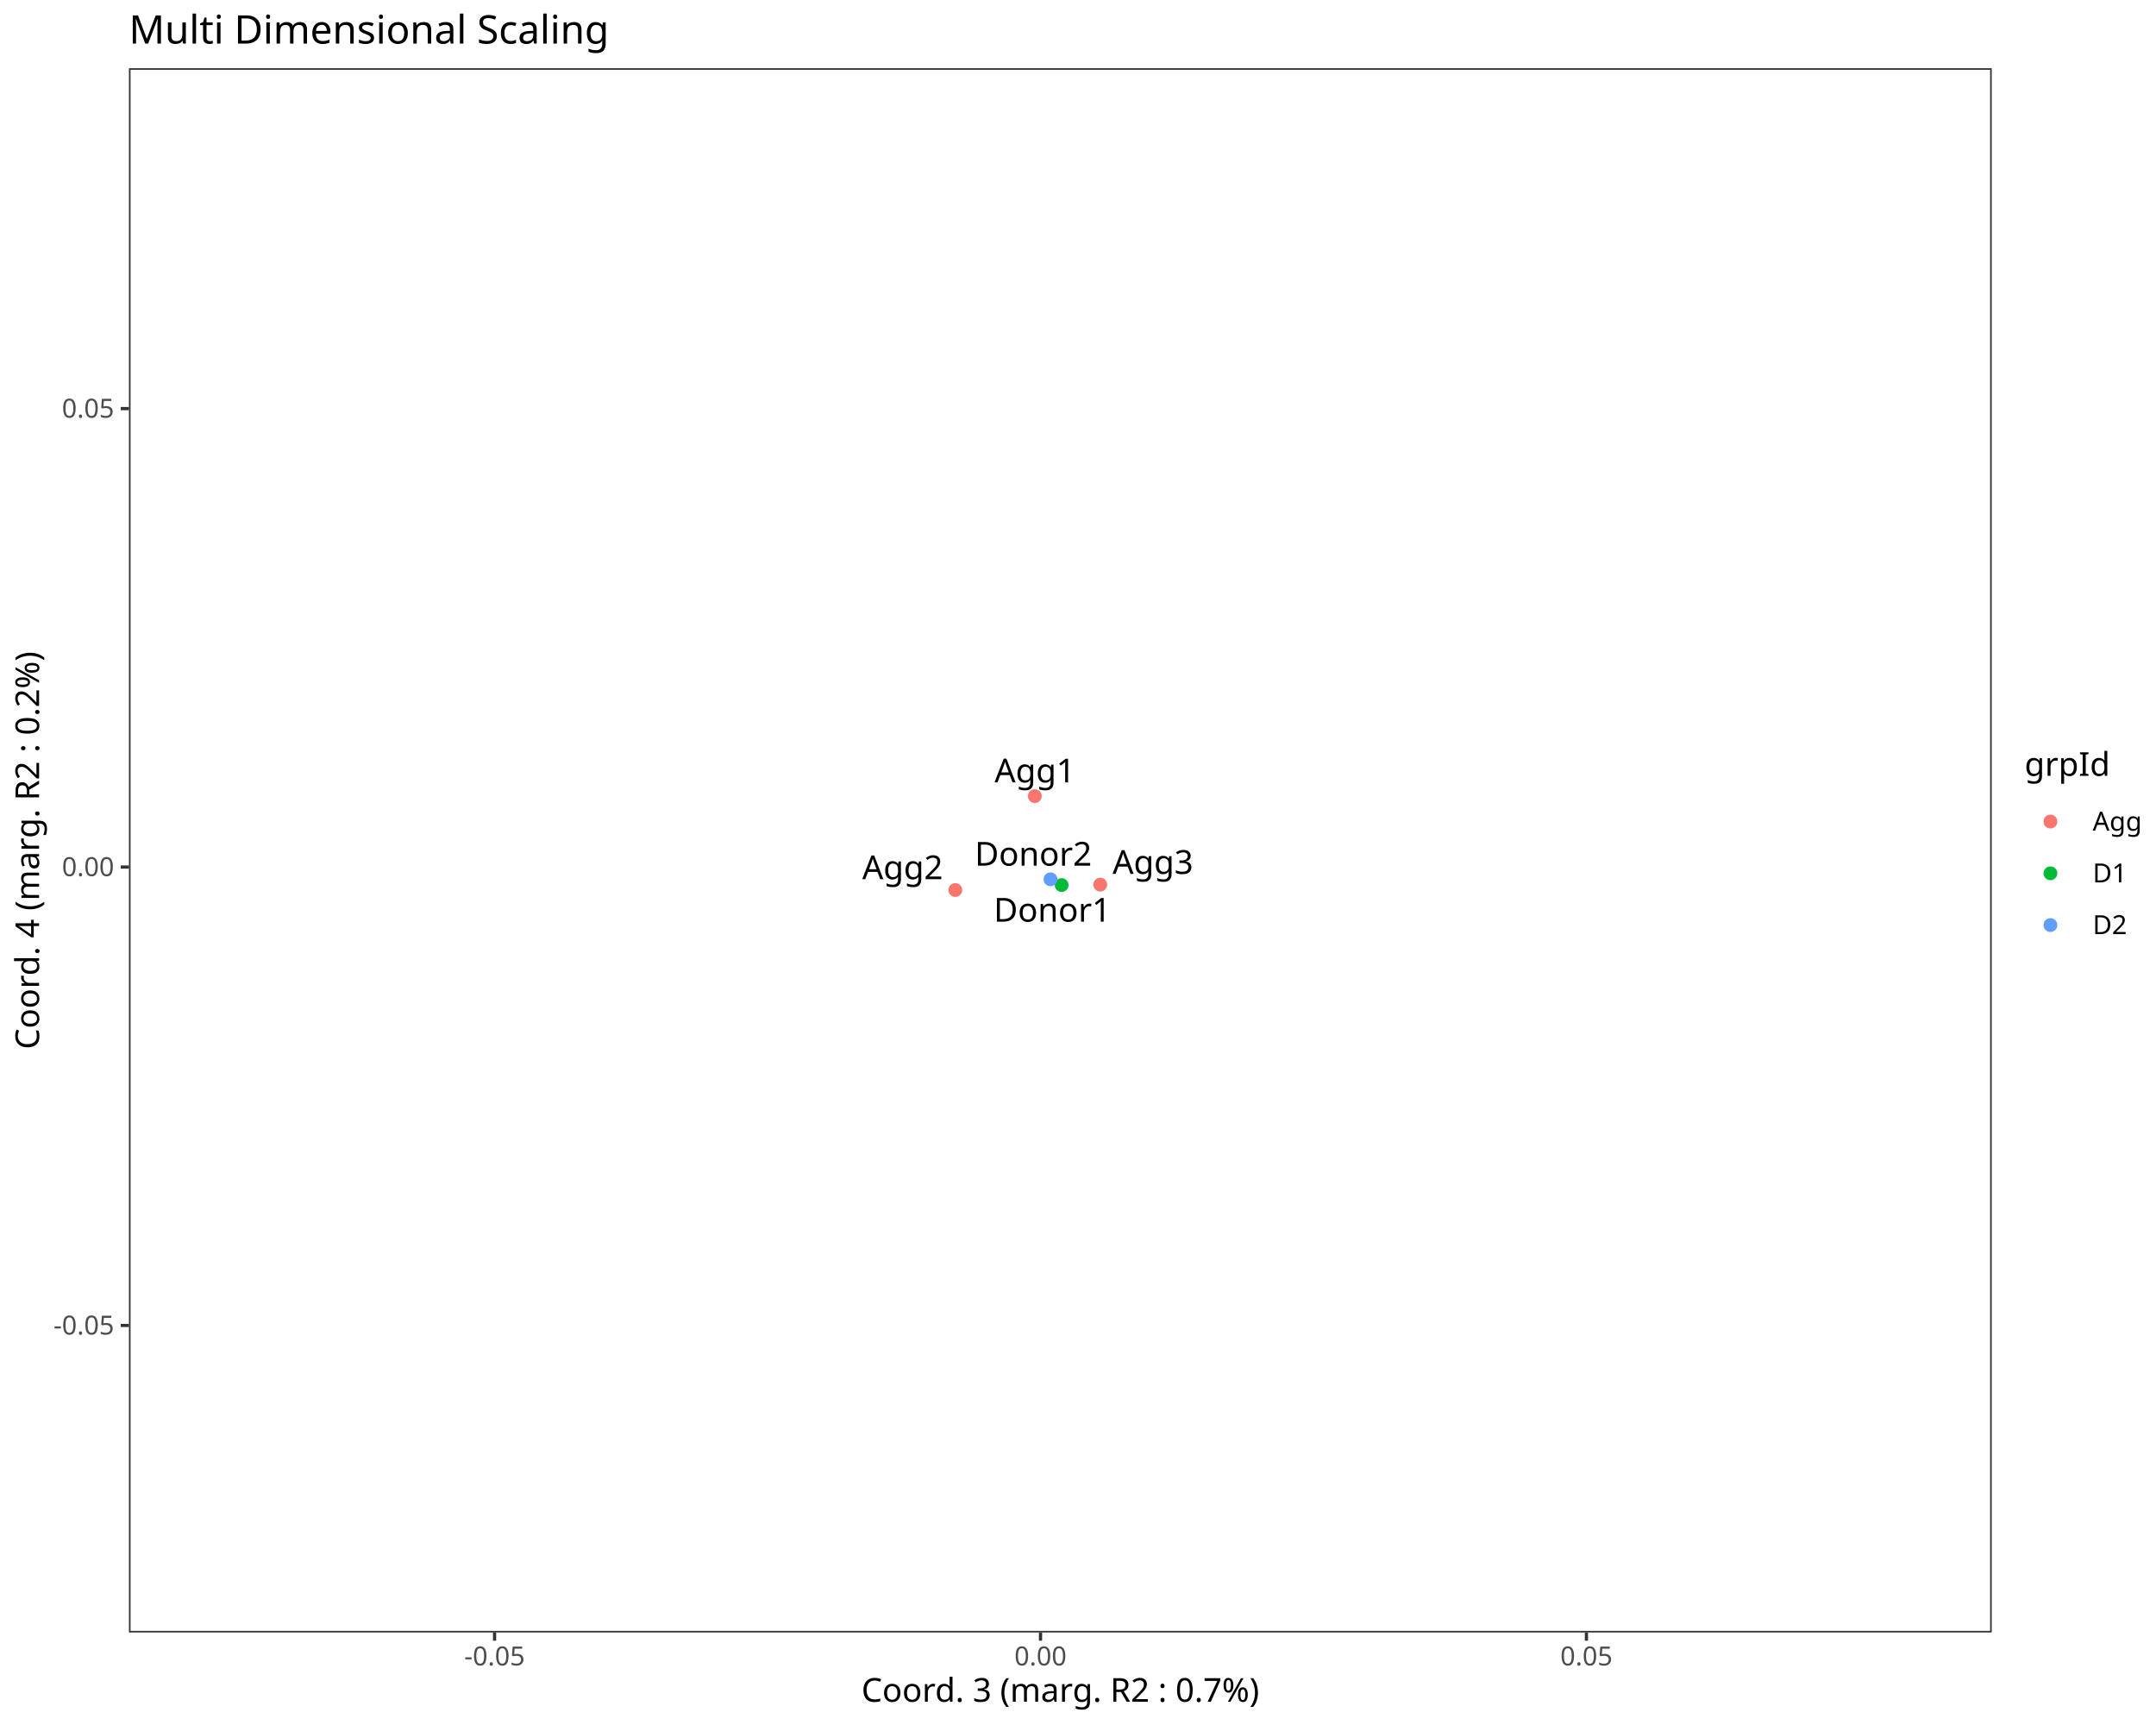
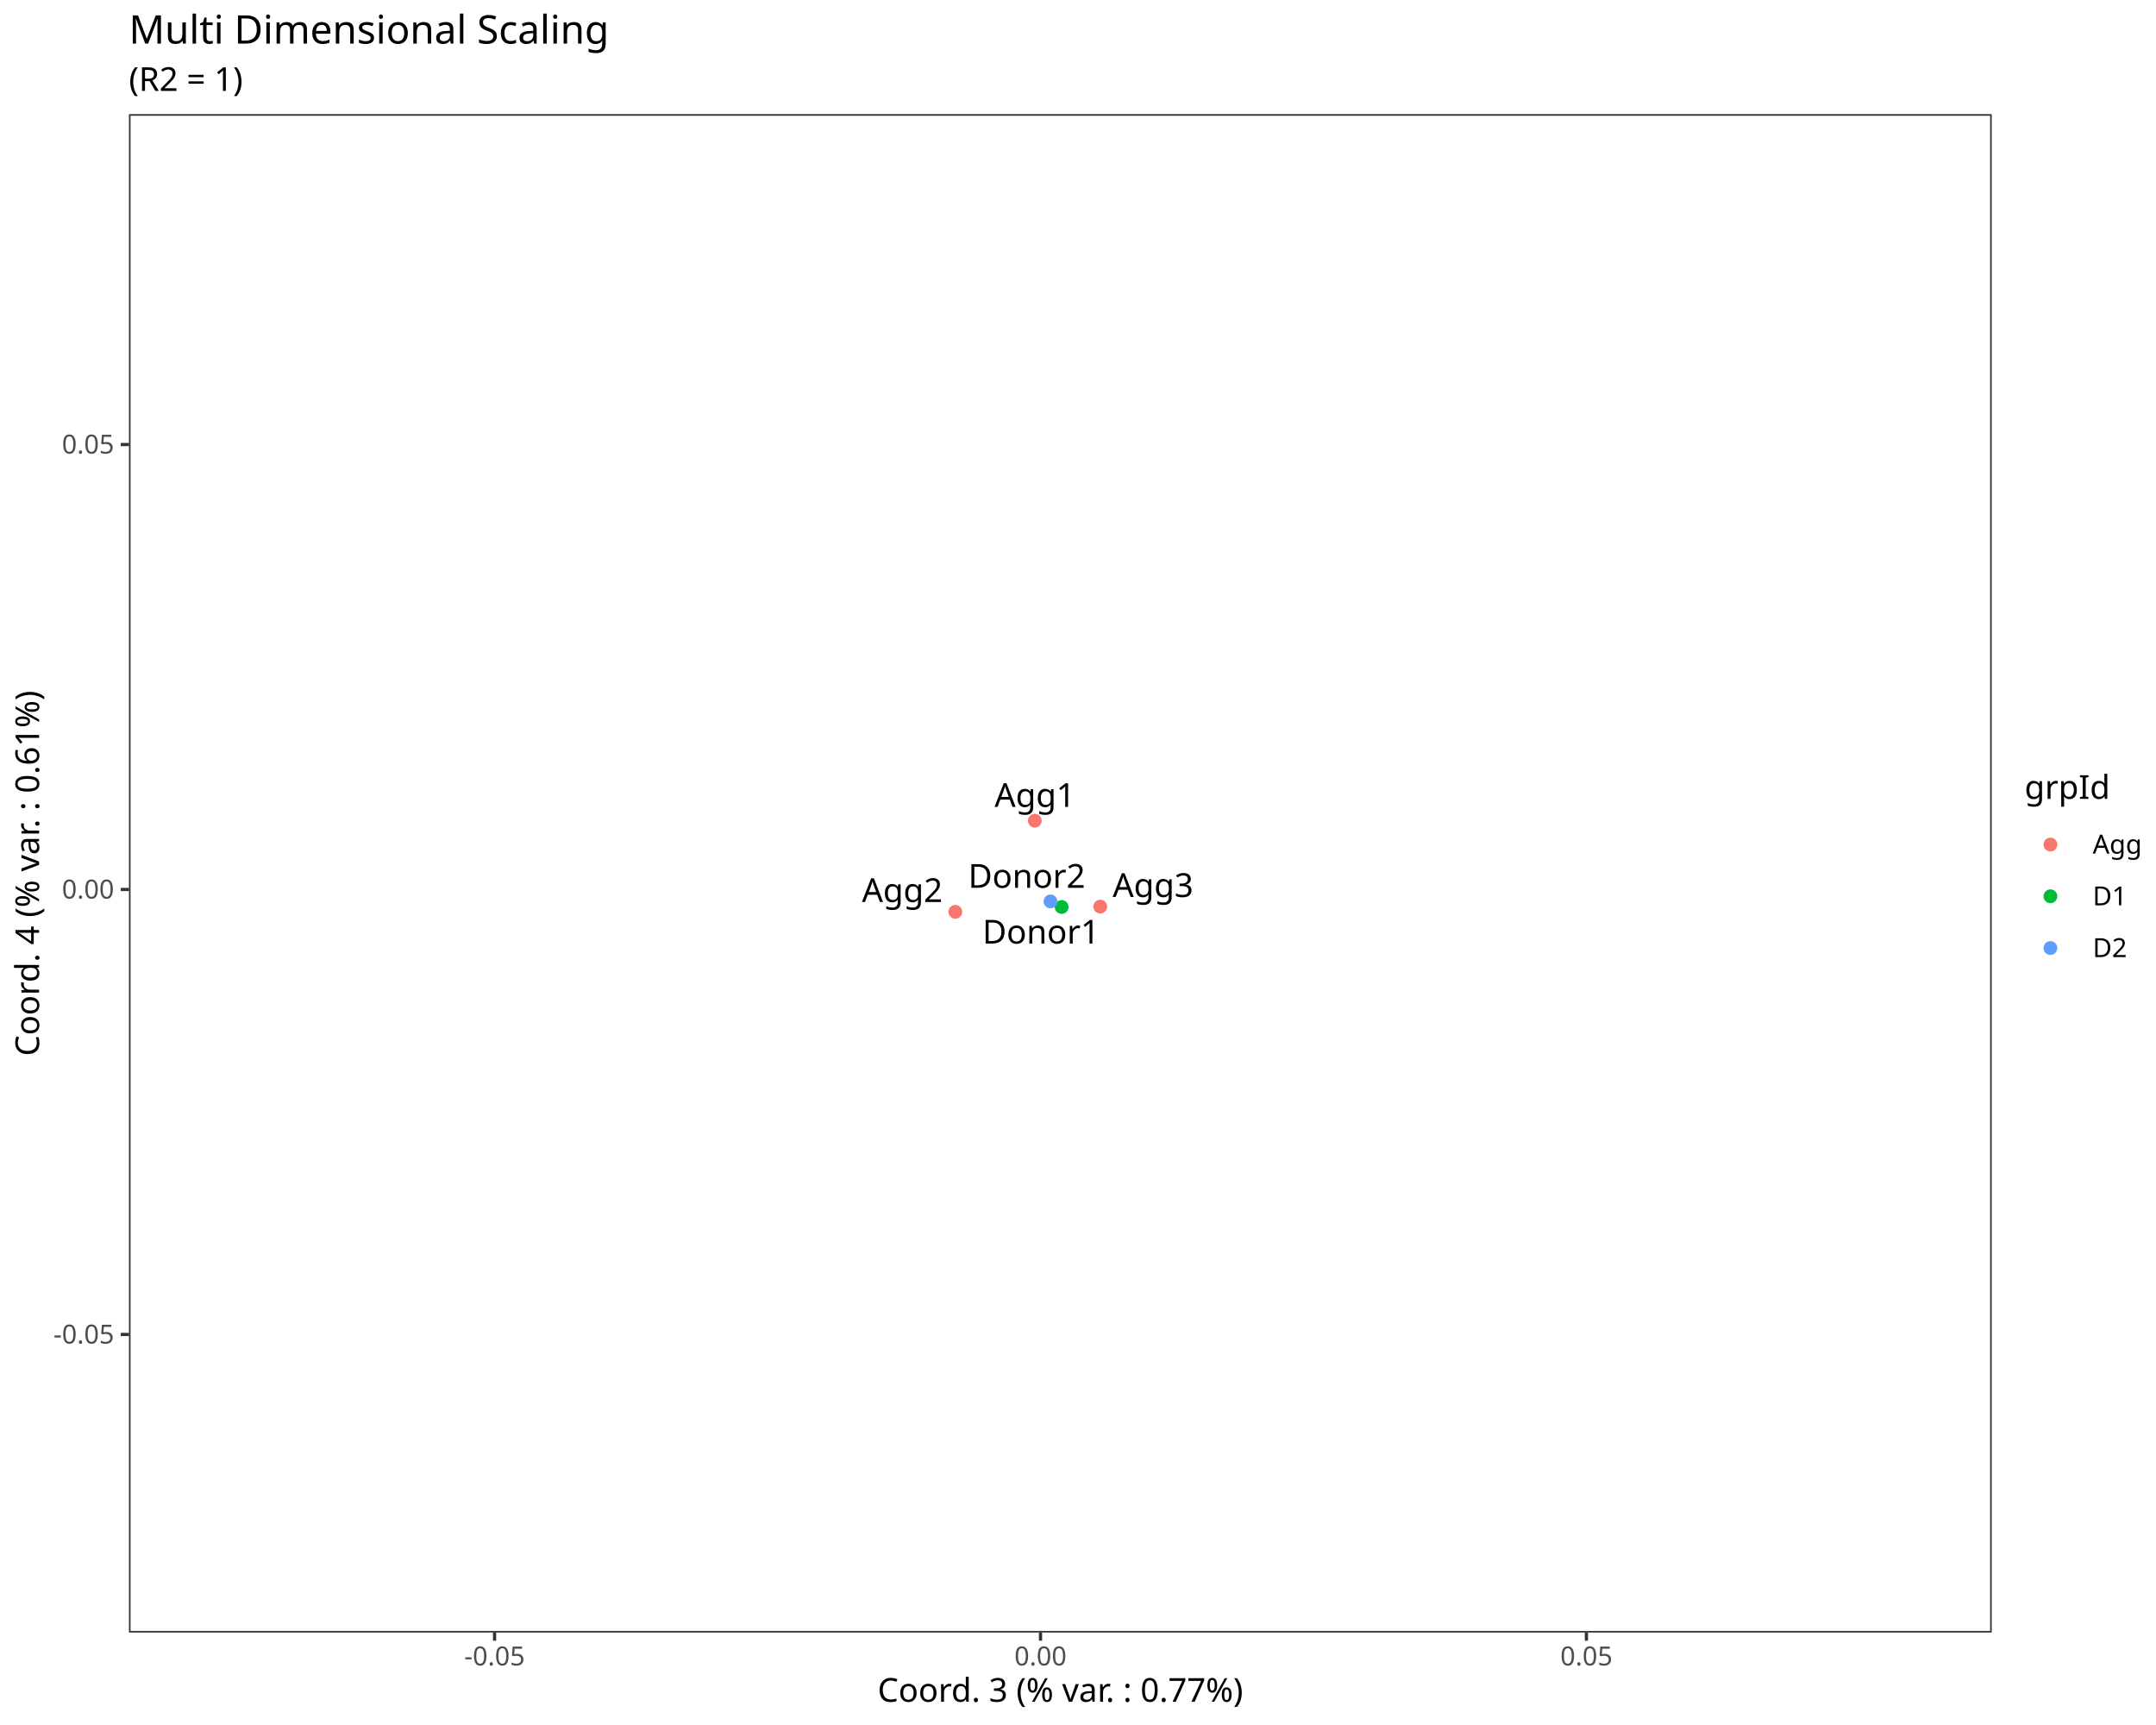
<svg xmlns="http://www.w3.org/2000/svg" class="svglite" data-engine-version="2.0" width="720.00pt" height="576.00pt" viewBox="0 0 720.00 576.00">
  <defs>
    <style type="text/css">
    .svglite line, .svglite polyline, .svglite polygon, .svglite path, .svglite rect, .svglite circle {
      fill: none;
      stroke: #000000;
      stroke-linecap: round;
      stroke-linejoin: round;
      stroke-miterlimit: 10.00;
    }
  </style>
  </defs>
  <rect width="100%" height="100%" style="stroke: none; fill: #FFFFFF;" />
  <defs>
    <clipPath id="cpMC4wMHw3MjAuMDB8MC4wMHw1NzYuMDA=">
      <rect x="0.00" y="0.00" width="720.00" height="576.00" />
    </clipPath>
  </defs>
  <g clip-path="url(#cpMC4wMHw3MjAuMDB8MC4wMHw1NzYuMDA=)">
    <rect x="-0" y="0.00" width="720.00" height="576.00" style="stroke-width: 1.07; stroke: #FFFFFF; fill: #FFFFFF;" />
  </g>
  <defs>
-     <clipPath id="cpNDMuMDZ8NjY1LjE0fDIyLjc4fDU0NS4xMQ==">
-       <rect x="43.06" y="22.78" width="622.08" height="522.33" />
+     <clipPath id="cpNDMuMDZ8NjY1LjE0fDM4LjEyfDU0NS4xMQ==">
+       <rect x="43.06" y="38.12" width="622.08" height="507.00" />
    </clipPath>
  </defs>
-   <g clip-path="url(#cpNDMuMDZ8NjY1LjE0fDIyLjc4fDU0NS4xMQ==)">
-     <rect x="43.06" y="22.78" width="622.08" height="522.33" style="stroke-width: 1.07; stroke: none; fill: #FFFFFF;" />
-     <text x="351.40" y="307.76" text-anchor="middle" style="font-size: 11.04px; font-family: sans;" textLength="36.21px" lengthAdjust="spacingAndGlyphs">Donor1</text>
-     <text x="345.07" y="289.05" text-anchor="middle" style="font-size: 11.04px; font-family: sans;" textLength="36.21px" lengthAdjust="spacingAndGlyphs">Donor2</text>
-     <text x="345.59" y="261.25" text-anchor="middle" style="font-size: 11.04px; font-family: sans;" textLength="25.79px" lengthAdjust="spacingAndGlyphs">Agg1</text>
-     <text x="301.42" y="293.57" text-anchor="middle" style="font-size: 11.04px; font-family: sans;" textLength="25.79px" lengthAdjust="spacingAndGlyphs">Agg2</text>
-     <text x="385.01" y="291.80" text-anchor="middle" style="font-size: 11.04px; font-family: sans;" textLength="25.79px" lengthAdjust="spacingAndGlyphs">Agg3</text>
-     <circle cx="354.54" cy="295.53" r="1.95" style="stroke-width: 0.71; stroke: #00BA38; fill: #00BA38;" />
-     <circle cx="350.81" cy="293.61" r="1.95" style="stroke-width: 0.71; stroke: #619CFF; fill: #619CFF;" />
-     <circle cx="345.58" cy="265.84" r="1.95" style="stroke-width: 0.71; stroke: #F8766D; fill: #F8766D;" />
-     <circle cx="319.03" cy="297.19" r="1.95" style="stroke-width: 0.71; stroke: #F8766D; fill: #F8766D;" />
-     <circle cx="367.43" cy="295.39" r="1.95" style="stroke-width: 0.71; stroke: #F8766D; fill: #F8766D;" />
-     <rect x="43.06" y="22.78" width="622.08" height="522.33" style="stroke-width: 1.07; stroke: #333333;" />
+   <g clip-path="url(#cpNDMuMDZ8NjY1LjE0fDM4LjEyfDU0NS4xMQ==)">
+     <rect x="43.06" y="38.12" width="622.08" height="507.00" style="stroke-width: 1.07; stroke: none; fill: #FFFFFF;" />
+     <text x="347.64" y="315.07" text-anchor="middle" style="font-size: 11.04px; font-family: sans;" textLength="36.21px" lengthAdjust="spacingAndGlyphs">Donor1</text>
+     <text x="342.88" y="296.45" text-anchor="middle" style="font-size: 11.04px; font-family: sans;" textLength="36.21px" lengthAdjust="spacingAndGlyphs">Donor2</text>
+     <text x="345.60" y="269.44" text-anchor="middle" style="font-size: 11.04px; font-family: sans;" textLength="25.79px" lengthAdjust="spacingAndGlyphs">Agg1</text>
+     <text x="301.32" y="301.20" text-anchor="middle" style="font-size: 11.04px; font-family: sans;" textLength="25.79px" lengthAdjust="spacingAndGlyphs">Agg2</text>
+     <text x="385.05" y="299.52" text-anchor="middle" style="font-size: 11.04px; font-family: sans;" textLength="25.79px" lengthAdjust="spacingAndGlyphs">Agg3</text>
+     <circle cx="354.54" cy="302.86" r="1.95" style="stroke-width: 0.71; stroke: #00BA38; fill: #00BA38;" />
+     <circle cx="350.81" cy="300.99" r="1.95" style="stroke-width: 0.71; stroke: #619CFF; fill: #619CFF;" />
+     <circle cx="345.58" cy="274.04" r="1.95" style="stroke-width: 0.71; stroke: #F8766D; fill: #F8766D;" />
+     <circle cx="319.03" cy="304.47" r="1.95" style="stroke-width: 0.71; stroke: #F8766D; fill: #F8766D;" />
+     <circle cx="367.43" cy="302.72" r="1.95" style="stroke-width: 0.71; stroke: #F8766D; fill: #F8766D;" />
+     <rect x="43.06" y="38.12" width="622.08" height="507.00" style="stroke-width: 1.07; stroke: #333333;" />
  </g>
  <g clip-path="url(#cpMC4wMHw3MjAuMDB8MC4wMHw1NzYuMDA=)">
-     <text x="38.13" y="445.62" text-anchor="end" style="font-size: 8.80px; fill: #4D4D4D; font-family: sans;" textLength="20.06px" lengthAdjust="spacingAndGlyphs">-0.05</text>
-     <text x="38.13" y="292.54" text-anchor="end" style="font-size: 8.80px; fill: #4D4D4D; font-family: sans;" textLength="17.13px" lengthAdjust="spacingAndGlyphs">0.00</text>
-     <text x="38.13" y="139.46" text-anchor="end" style="font-size: 8.80px; fill: #4D4D4D; font-family: sans;" textLength="17.13px" lengthAdjust="spacingAndGlyphs">0.05</text>
-     <polyline points="40.32,442.59 43.06,442.59 " style="stroke-width: 1.07; stroke: #333333; stroke-linecap: butt;" />
-     <polyline points="40.32,289.51 43.06,289.51 " style="stroke-width: 1.07; stroke: #333333; stroke-linecap: butt;" />
-     <polyline points="40.32,136.43 43.06,136.43 " style="stroke-width: 1.07; stroke: #333333; stroke-linecap: butt;" />
+     <text x="38.13" y="448.63" text-anchor="end" style="font-size: 8.80px; fill: #4D4D4D; font-family: sans;" textLength="20.06px" lengthAdjust="spacingAndGlyphs">-0.05</text>
+     <text x="38.13" y="300.04" text-anchor="end" style="font-size: 8.80px; fill: #4D4D4D; font-family: sans;" textLength="17.13px" lengthAdjust="spacingAndGlyphs">0.00</text>
+     <text x="38.13" y="151.45" text-anchor="end" style="font-size: 8.80px; fill: #4D4D4D; font-family: sans;" textLength="17.13px" lengthAdjust="spacingAndGlyphs">0.05</text>
+     <polyline points="40.32,445.60 43.06,445.60 " style="stroke-width: 1.07; stroke: #333333; stroke-linecap: butt;" />
+     <polyline points="40.32,297.01 43.06,297.01 " style="stroke-width: 1.07; stroke: #333333; stroke-linecap: butt;" />
+     <polyline points="40.32,148.43 43.06,148.43 " style="stroke-width: 1.07; stroke: #333333; stroke-linecap: butt;" />
    <polyline points="165.16,547.85 165.16,545.11 " style="stroke-width: 1.07; stroke: #333333; stroke-linecap: butt;" />
    <polyline points="347.48,547.85 347.48,545.11 " style="stroke-width: 1.07; stroke: #333333; stroke-linecap: butt;" />
    <polyline points="529.79,547.85 529.79,545.11 " style="stroke-width: 1.07; stroke: #333333; stroke-linecap: butt;" />
    <text x="165.16" y="556.10" text-anchor="middle" style="font-size: 8.80px; fill: #4D4D4D; font-family: sans;" textLength="20.06px" lengthAdjust="spacingAndGlyphs">-0.05</text>
    <text x="347.48" y="556.10" text-anchor="middle" style="font-size: 8.80px; fill: #4D4D4D; font-family: sans;" textLength="17.13px" lengthAdjust="spacingAndGlyphs">0.00</text>
    <text x="529.79" y="556.10" text-anchor="middle" style="font-size: 8.80px; fill: #4D4D4D; font-family: sans;" textLength="17.13px" lengthAdjust="spacingAndGlyphs">0.05</text>
-     <text x="354.10" y="568.24" text-anchor="middle" style="font-size: 11.00px; font-family: sans;" textLength="132.06px" lengthAdjust="spacingAndGlyphs">Coord. 3 (marg. R2 : 0.7%)</text>
-     <text transform="translate(13.05,283.95) rotate(-90)" text-anchor="middle" style="font-size: 11.00px; font-family: sans;" textLength="132.06px" lengthAdjust="spacingAndGlyphs">Coord. 4 (marg. R2 : 0.2%)</text>
-     <rect x="676.10" y="250.36" width="38.42" height="67.17" style="stroke-width: 1.07; stroke: none; fill: #FFFFFF;" />
-     <text x="676.10" y="259.07" style="font-size: 11.00px; font-family: sans;" textLength="25.07px" lengthAdjust="spacingAndGlyphs">grpId</text>
-     <rect x="676.10" y="265.69" width="17.28" height="17.28" style="stroke-width: 1.07; stroke: none; fill: #FFFFFF;" />
-     <circle cx="684.74" cy="274.33" r="1.95" style="stroke-width: 0.71; stroke: #F8766D; fill: #F8766D;" />
-     <rect x="676.10" y="282.97" width="17.28" height="17.28" style="stroke-width: 1.07; stroke: none; fill: #FFFFFF;" />
-     <circle cx="684.74" cy="291.61" r="1.95" style="stroke-width: 0.71; stroke: #00BA38; fill: #00BA38;" />
-     <rect x="676.10" y="300.25" width="17.28" height="17.28" style="stroke-width: 1.07; stroke: none; fill: #FFFFFF;" />
-     <circle cx="684.74" cy="308.89" r="1.95" style="stroke-width: 0.71; stroke: #619CFF; fill: #619CFF;" />
-     <text x="698.86" y="277.36" style="font-size: 8.80px; font-family: sans;" textLength="15.66px" lengthAdjust="spacingAndGlyphs">Agg</text>
-     <text x="698.86" y="294.64" style="font-size: 8.80px; font-family: sans;" textLength="11.25px" lengthAdjust="spacingAndGlyphs">D1</text>
-     <text x="698.86" y="311.92" style="font-size: 8.80px; font-family: sans;" textLength="11.25px" lengthAdjust="spacingAndGlyphs">D2</text>
+     <text x="354.10" y="568.24" text-anchor="middle" style="font-size: 11.00px; font-family: sans;" textLength="124.11px" lengthAdjust="spacingAndGlyphs">Coord. 3 (% var. : 0.77%)</text>
+     <text transform="translate(13.05,291.61) rotate(-90)" text-anchor="middle" style="font-size: 11.00px; font-family: sans;" textLength="124.11px" lengthAdjust="spacingAndGlyphs">Coord. 4 (% var. : 0.61%)</text>
+     <rect x="676.10" y="258.03" width="38.42" height="67.17" style="stroke-width: 1.07; stroke: none; fill: #FFFFFF;" />
+     <text x="676.10" y="266.74" style="font-size: 11.00px; font-family: sans;" textLength="25.07px" lengthAdjust="spacingAndGlyphs">grpId</text>
+     <rect x="676.10" y="273.36" width="17.28" height="17.28" style="stroke-width: 1.07; stroke: none; fill: #FFFFFF;" />
+     <circle cx="684.74" cy="282.00" r="1.95" style="stroke-width: 0.71; stroke: #F8766D; fill: #F8766D;" />
+     <rect x="676.10" y="290.64" width="17.28" height="17.28" style="stroke-width: 1.07; stroke: none; fill: #FFFFFF;" />
+     <circle cx="684.74" cy="299.28" r="1.95" style="stroke-width: 0.71; stroke: #00BA38; fill: #00BA38;" />
+     <rect x="676.10" y="307.92" width="17.28" height="17.28" style="stroke-width: 1.07; stroke: none; fill: #FFFFFF;" />
+     <circle cx="684.74" cy="316.56" r="1.95" style="stroke-width: 0.71; stroke: #619CFF; fill: #619CFF;" />
+     <text x="698.86" y="285.03" style="font-size: 8.80px; font-family: sans;" textLength="15.66px" lengthAdjust="spacingAndGlyphs">Agg</text>
+     <text x="698.86" y="302.31" style="font-size: 8.80px; font-family: sans;" textLength="11.25px" lengthAdjust="spacingAndGlyphs">D1</text>
+     <text x="698.86" y="319.59" style="font-size: 8.80px; font-family: sans;" textLength="11.25px" lengthAdjust="spacingAndGlyphs">D2</text>
+     <text x="43.06" y="30.35" style="font-size: 11.00px; font-family: sans;" textLength="40.05px" lengthAdjust="spacingAndGlyphs">(R2 = 1)</text>
    <text x="43.06" y="14.56" style="font-size: 13.20px; font-family: sans;" textLength="151.15px" lengthAdjust="spacingAndGlyphs">Multi Dimensional Scaling</text>
  </g>
</svg>
